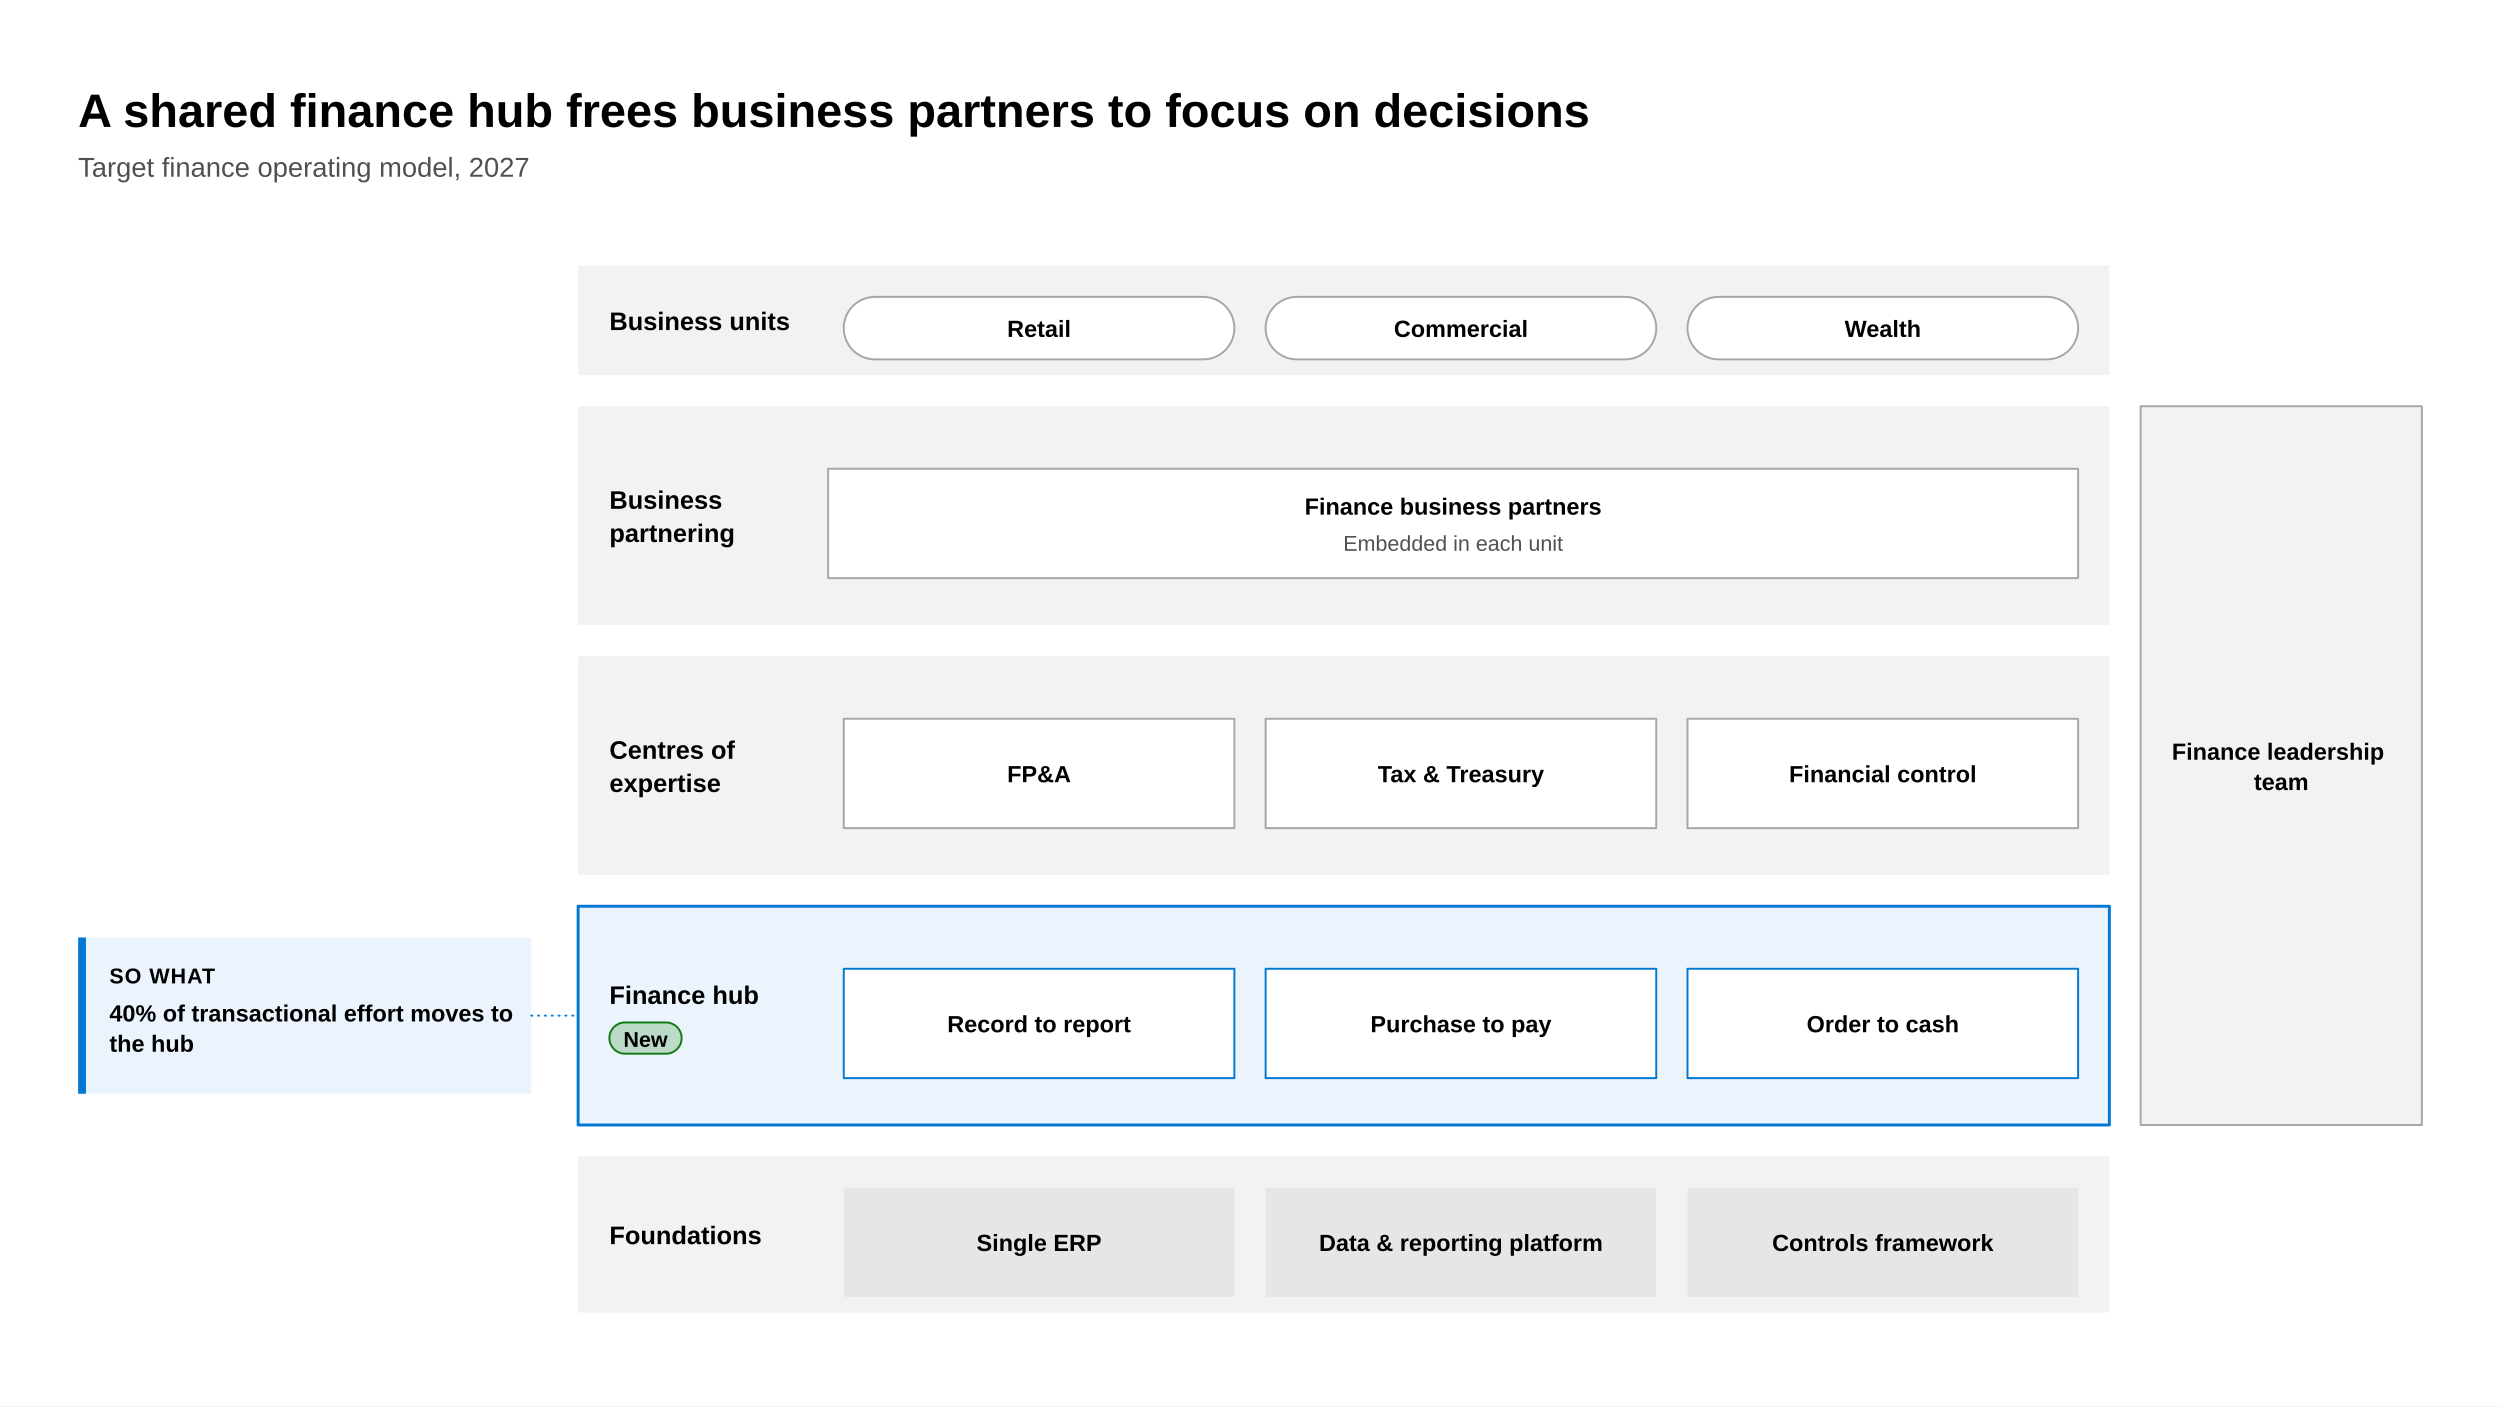
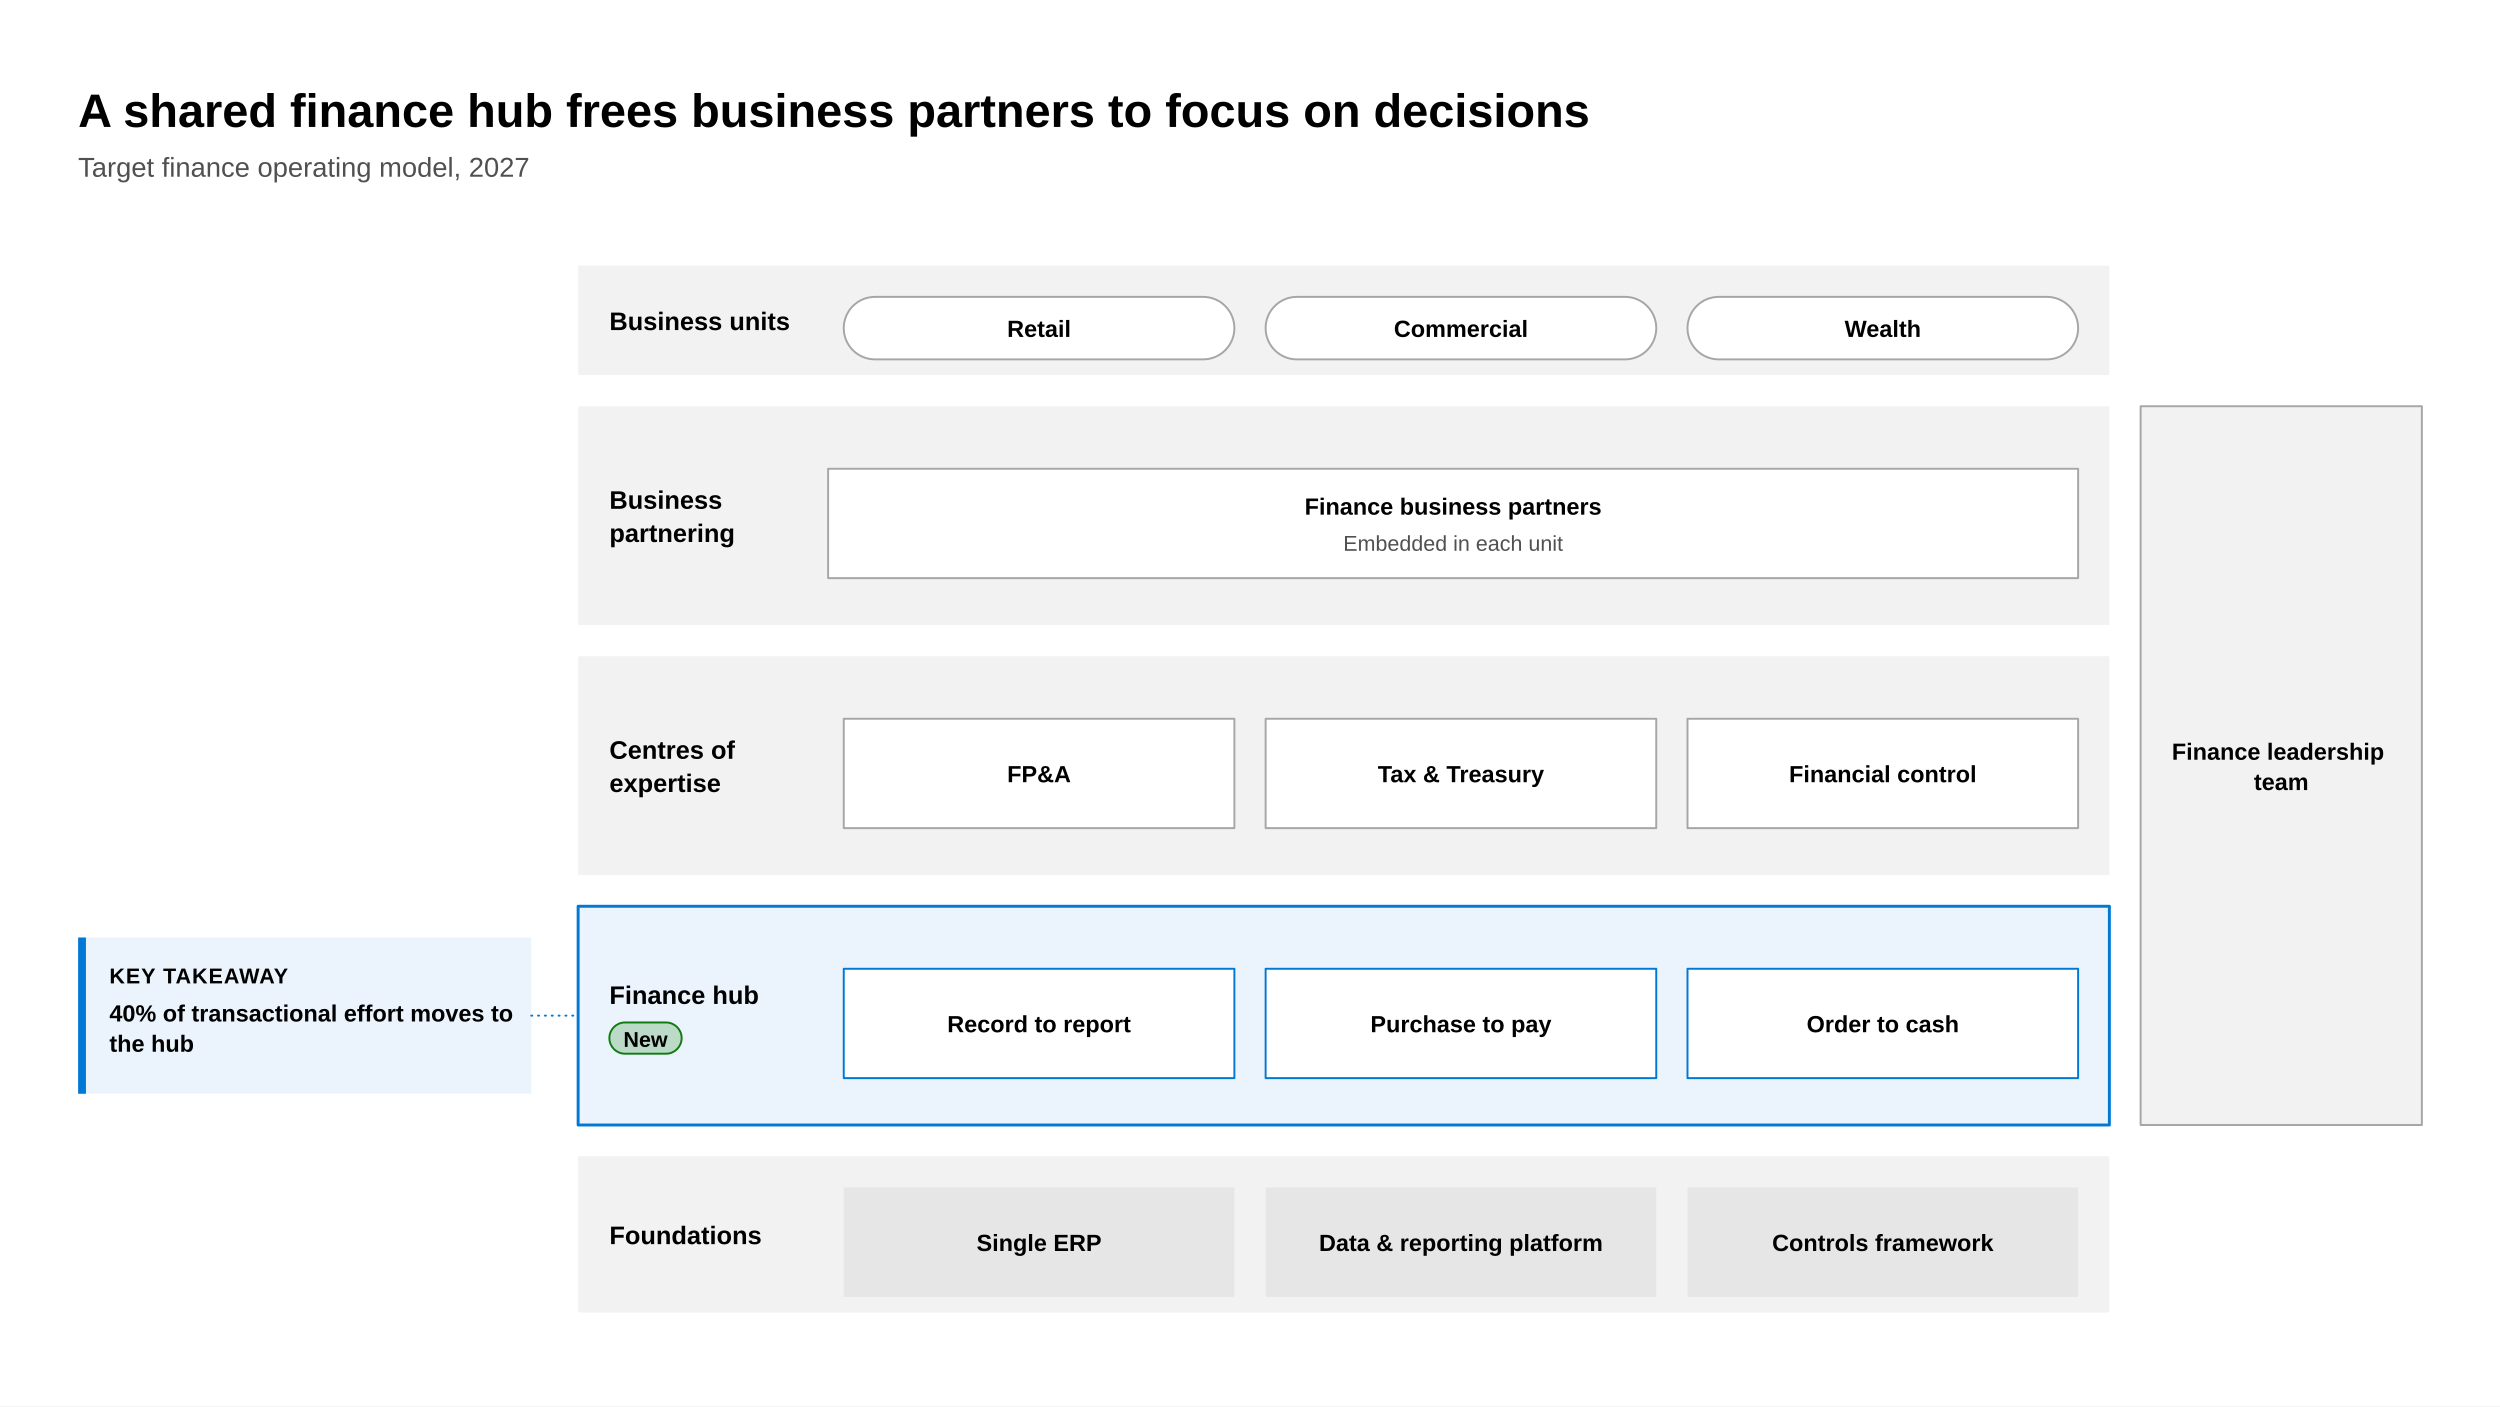
<svg xmlns="http://www.w3.org/2000/svg" width="1280" height="720" viewBox="0 0 1280 720" role="img" aria-labelledby="ds-svg-title ds-svg-desc" data-generator="diagram-studio 1.0.0" data-type="operating-model" data-theme="azure" data-altitude="executive">
  <rect id="ds-background" data-role="background" width="1280" height="720" fill="#FFFFFF" />
  <text id="ds-title" data-role="title" font-family="Selawik, 'Helvetica Neue', Arial, sans-serif" font-size="24" font-weight="600" fill="#000000">
    <tspan x="40" y="65">A shared finance hub frees business partners to focus on decisions</tspan>
  </text>
  <text id="ds-subtitle" data-role="subtitle" font-family="Selawik, 'Helvetica Neue', Arial, sans-serif" font-size="14" font-weight="400" fill="#505050">
    <tspan x="40" y="90.5">Target finance operating model, 2027</tspan>
  </text>
  <path id="customers" data-role="band" d="M296 136H1080V192H296Z" fill="#F2F2F2" />
  <text id="customers--label" data-role="header" font-family="Selawik, 'Helvetica Neue', Arial, sans-serif" font-size="13" font-weight="600" fill="#000000">
    <tspan x="312" y="169">Business units</tspan>
  </text>
  <path id="customers-1" data-role="node" d="M448 152H616A16 16 0 0 1 632 168V168A16 16 0 0 1 616 184H448A16 16 0 0 1 432 168V168A16 16 0 0 1 448 152Z" fill="#FFFFFF" stroke="#A6A6A6" stroke-width="1" stroke-linejoin="round" />
  <text id="customers-1--label" data-role="label" font-family="Selawik, 'Helvetica Neue', Arial, sans-serif" font-size="12" font-weight="600" fill="#000000" text-anchor="middle">
    <tspan x="532" y="172.5">Retail</tspan>
  </text>
  <path id="customers-2" data-role="node" d="M664 152H832A16 16 0 0 1 848 168V168A16 16 0 0 1 832 184H664A16 16 0 0 1 648 168V168A16 16 0 0 1 664 152Z" fill="#FFFFFF" stroke="#A6A6A6" stroke-width="1" stroke-linejoin="round" />
  <text id="customers-2--label" data-role="label" font-family="Selawik, 'Helvetica Neue', Arial, sans-serif" font-size="12" font-weight="600" fill="#000000" text-anchor="middle">
    <tspan x="748" y="172.5">Commercial</tspan>
  </text>
  <path id="customers-3" data-role="node" d="M880 152H1048A16 16 0 0 1 1064 168V168A16 16 0 0 1 1048 184H880A16 16 0 0 1 864 168V168A16 16 0 0 1 880 152Z" fill="#FFFFFF" stroke="#A6A6A6" stroke-width="1" stroke-linejoin="round" />
  <text id="customers-3--label" data-role="label" font-family="Selawik, 'Helvetica Neue', Arial, sans-serif" font-size="12" font-weight="600" fill="#000000" text-anchor="middle">
    <tspan x="964" y="172.5">Wealth</tspan>
  </text>
  <path id="partnering" data-role="band" data-node="partnering" d="M296 208H1080V320H296Z" fill="#F2F2F2" />
  <text id="partnering--label" data-role="header" font-family="Selawik, 'Helvetica Neue', Arial, sans-serif" font-size="13" font-weight="600" fill="#000000">
    <tspan x="312" y="260.5">Business</tspan>
    <tspan x="312" y="277.5">partnering</tspan>
  </text>
  <path id="bp" data-role="node" data-node="bp" d="M424 240H1064V296H424Z" fill="#FFFFFF" stroke="#A6A6A6" stroke-width="1" stroke-linejoin="round" />
  <text id="bp--label" data-role="label" font-family="Selawik, 'Helvetica Neue', Arial, sans-serif" font-size="12" font-weight="600" fill="#000000" text-anchor="middle">
    <tspan x="744" y="263.5">Finance business partners</tspan>
  </text>
  <text id="bp--description" data-role="label" font-family="Selawik, 'Helvetica Neue', Arial, sans-serif" font-size="11" font-weight="400" fill="#505050" text-anchor="middle">
    <tspan x="744" y="282">Embedded in each unit</tspan>
  </text>
  <path id="expertise" data-role="band" data-node="expertise" d="M296 336H1080V448H296Z" fill="#F2F2F2" />
  <text id="expertise--label" data-role="header" font-family="Selawik, 'Helvetica Neue', Arial, sans-serif" font-size="13" font-weight="600" fill="#000000">
    <tspan x="312" y="388.5">Centres of</tspan>
    <tspan x="312" y="405.5">expertise</tspan>
  </text>
  <path id="fpa" data-role="node" data-node="fpa" d="M432 368H632V424H432Z" fill="#FFFFFF" stroke="#A6A6A6" stroke-width="1" stroke-linejoin="round" />
  <text id="fpa--label" data-role="label" font-family="Selawik, 'Helvetica Neue', Arial, sans-serif" font-size="12" font-weight="600" fill="#000000" text-anchor="middle">
    <tspan x="532" y="400.5">FP&amp;A</tspan>
  </text>
  <path id="tax" data-role="node" data-node="tax" d="M648 368H848V424H648Z" fill="#FFFFFF" stroke="#A6A6A6" stroke-width="1" stroke-linejoin="round" />
  <text id="tax--label" data-role="label" font-family="Selawik, 'Helvetica Neue', Arial, sans-serif" font-size="12" font-weight="600" fill="#000000" text-anchor="middle">
    <tspan x="748" y="400.5">Tax &amp; Treasury</tspan>
  </text>
  <path id="control" data-role="node" data-node="control" d="M864 368H1064V424H864Z" fill="#FFFFFF" stroke="#A6A6A6" stroke-width="1" stroke-linejoin="round" />
  <text id="control--label" data-role="label" font-family="Selawik, 'Helvetica Neue', Arial, sans-serif" font-size="12" font-weight="600" fill="#000000" text-anchor="middle">
    <tspan x="964" y="400.5">Financial control</tspan>
  </text>
  <path id="hub" data-role="band" data-node="hub" data-emphasis="accent" data-status="new" d="M296 464H1080V576H296Z" fill="#EBF4FC" stroke="#0078D4" stroke-width="1.5" stroke-linejoin="round" />
  <text id="hub--label" data-role="header" font-family="Selawik, 'Helvetica Neue', Arial, sans-serif" font-size="13" font-weight="600" fill="#000000">
    <tspan x="312" y="514">Finance hub</tspan>
  </text>
  <path id="hub--badge" data-role="badge" d="M320 523.5H341A8 8 0 0 1 349 531.5V531.5A8 8 0 0 1 341 539.5H320A8 8 0 0 1 312 531.5V531.5A8 8 0 0 1 320 523.5Z" fill="#BBDAC8" stroke="#107C10" stroke-width="1" stroke-linejoin="round" />
  <text id="hub--badge-text" data-role="label" font-family="Selawik, 'Helvetica Neue', Arial, sans-serif" font-size="11" font-weight="600" fill="#000000" text-anchor="middle">
    <tspan x="330.5" y="536">New</tspan>
  </text>
  <path id="r2r" data-role="node" data-node="r2r" d="M432 496H632V552H432Z" fill="#FFFFFF" stroke="#0078D4" stroke-width="1" stroke-linejoin="round" />
  <text id="r2r--label" data-role="label" font-family="Selawik, 'Helvetica Neue', Arial, sans-serif" font-size="12" font-weight="600" fill="#000000" text-anchor="middle">
    <tspan x="532" y="528.5">Record to report</tspan>
  </text>
  <path id="p2p" data-role="node" data-node="p2p" d="M648 496H848V552H648Z" fill="#FFFFFF" stroke="#0078D4" stroke-width="1" stroke-linejoin="round" />
  <text id="p2p--label" data-role="label" font-family="Selawik, 'Helvetica Neue', Arial, sans-serif" font-size="12" font-weight="600" fill="#000000" text-anchor="middle">
    <tspan x="748" y="528.5">Purchase to pay</tspan>
  </text>
  <path id="o2c" data-role="node" data-node="o2c" d="M864 496H1064V552H864Z" fill="#FFFFFF" stroke="#0078D4" stroke-width="1" stroke-linejoin="round" />
  <text id="o2c--label" data-role="label" font-family="Selawik, 'Helvetica Neue', Arial, sans-serif" font-size="12" font-weight="600" fill="#000000" text-anchor="middle">
    <tspan x="964" y="528.5">Order to cash</tspan>
  </text>
  <path id="foundations" data-role="band" d="M296 592H1080V672H296Z" fill="#F2F2F2" />
  <text id="foundations--label" data-role="header" font-family="Selawik, 'Helvetica Neue', Arial, sans-serif" font-size="13" font-weight="600" fill="#000000">
    <tspan x="312" y="637">Foundations</tspan>
  </text>
  <path id="foundations-1" data-role="node" d="M432 608H632V664H432Z" fill="#E6E6E6" />
  <text id="foundations-1--label" data-role="label" font-family="Selawik, 'Helvetica Neue', Arial, sans-serif" font-size="12" font-weight="600" fill="#000000" text-anchor="middle">
    <tspan x="532" y="640.5">Single ERP</tspan>
  </text>
  <path id="foundations-2" data-role="node" d="M648 608H848V664H648Z" fill="#E6E6E6" />
  <text id="foundations-2--label" data-role="label" font-family="Selawik, 'Helvetica Neue', Arial, sans-serif" font-size="12" font-weight="600" fill="#000000" text-anchor="middle">
    <tspan x="748" y="640.5">Data &amp; reporting platform</tspan>
  </text>
  <path id="foundations-3" data-role="node" d="M864 608H1064V664H864Z" fill="#E6E6E6" />
  <text id="foundations-3--label" data-role="label" font-family="Selawik, 'Helvetica Neue', Arial, sans-serif" font-size="12" font-weight="600" fill="#000000" text-anchor="middle">
    <tspan x="964" y="640.5">Controls framework</tspan>
  </text>
  <path id="governance" data-role="group" d="M1096 208H1240V576H1096Z" fill="#F2F2F2" stroke="#A6A6A6" stroke-width="1" stroke-linejoin="round" />
  <text id="governance--label" data-role="label" font-family="Selawik, 'Helvetica Neue', Arial, sans-serif" font-size="12" font-weight="600" fill="#000000" text-anchor="middle">
    <tspan x="1168" y="389">Finance leadership</tspan>
    <tspan x="1168" y="404.5">team</tspan>
  </text>
  <path id="ds-callout" data-role="callout" d="M40 480H272V560H40Z" fill="#EBF4FC" />
  <path id="ds-callout-bar" data-role="decoration" d="M40 480H44V560H40Z" fill="#0078D4" />
  <text id="ds-callout-heading" data-role="label" font-family="Selawik, 'Helvetica Neue', Arial, sans-serif" font-size="11" font-weight="600" fill="#000000" letter-spacing="0.5">
-     <tspan x="56" y="503.5">SO WHAT</tspan>
+     <tspan x="56" y="503.5">KEY TAKEAWAY</tspan>
  </text>
  <text id="ds-callout-text" data-role="label" font-family="Selawik, 'Helvetica Neue', Arial, sans-serif" font-size="12" font-weight="600" fill="#000000">
    <tspan x="56" y="523">40% of transactional effort moves to</tspan>
    <tspan x="56" y="538.5">the hub</tspan>
  </text>
  <path id="ds-callout-pointer" data-role="decoration" d="M272 520L296 520" fill="none" stroke="#0078D4" stroke-width="1" stroke-dasharray="0.5 3" stroke-linecap="round" stroke-linejoin="round" />
</svg>
